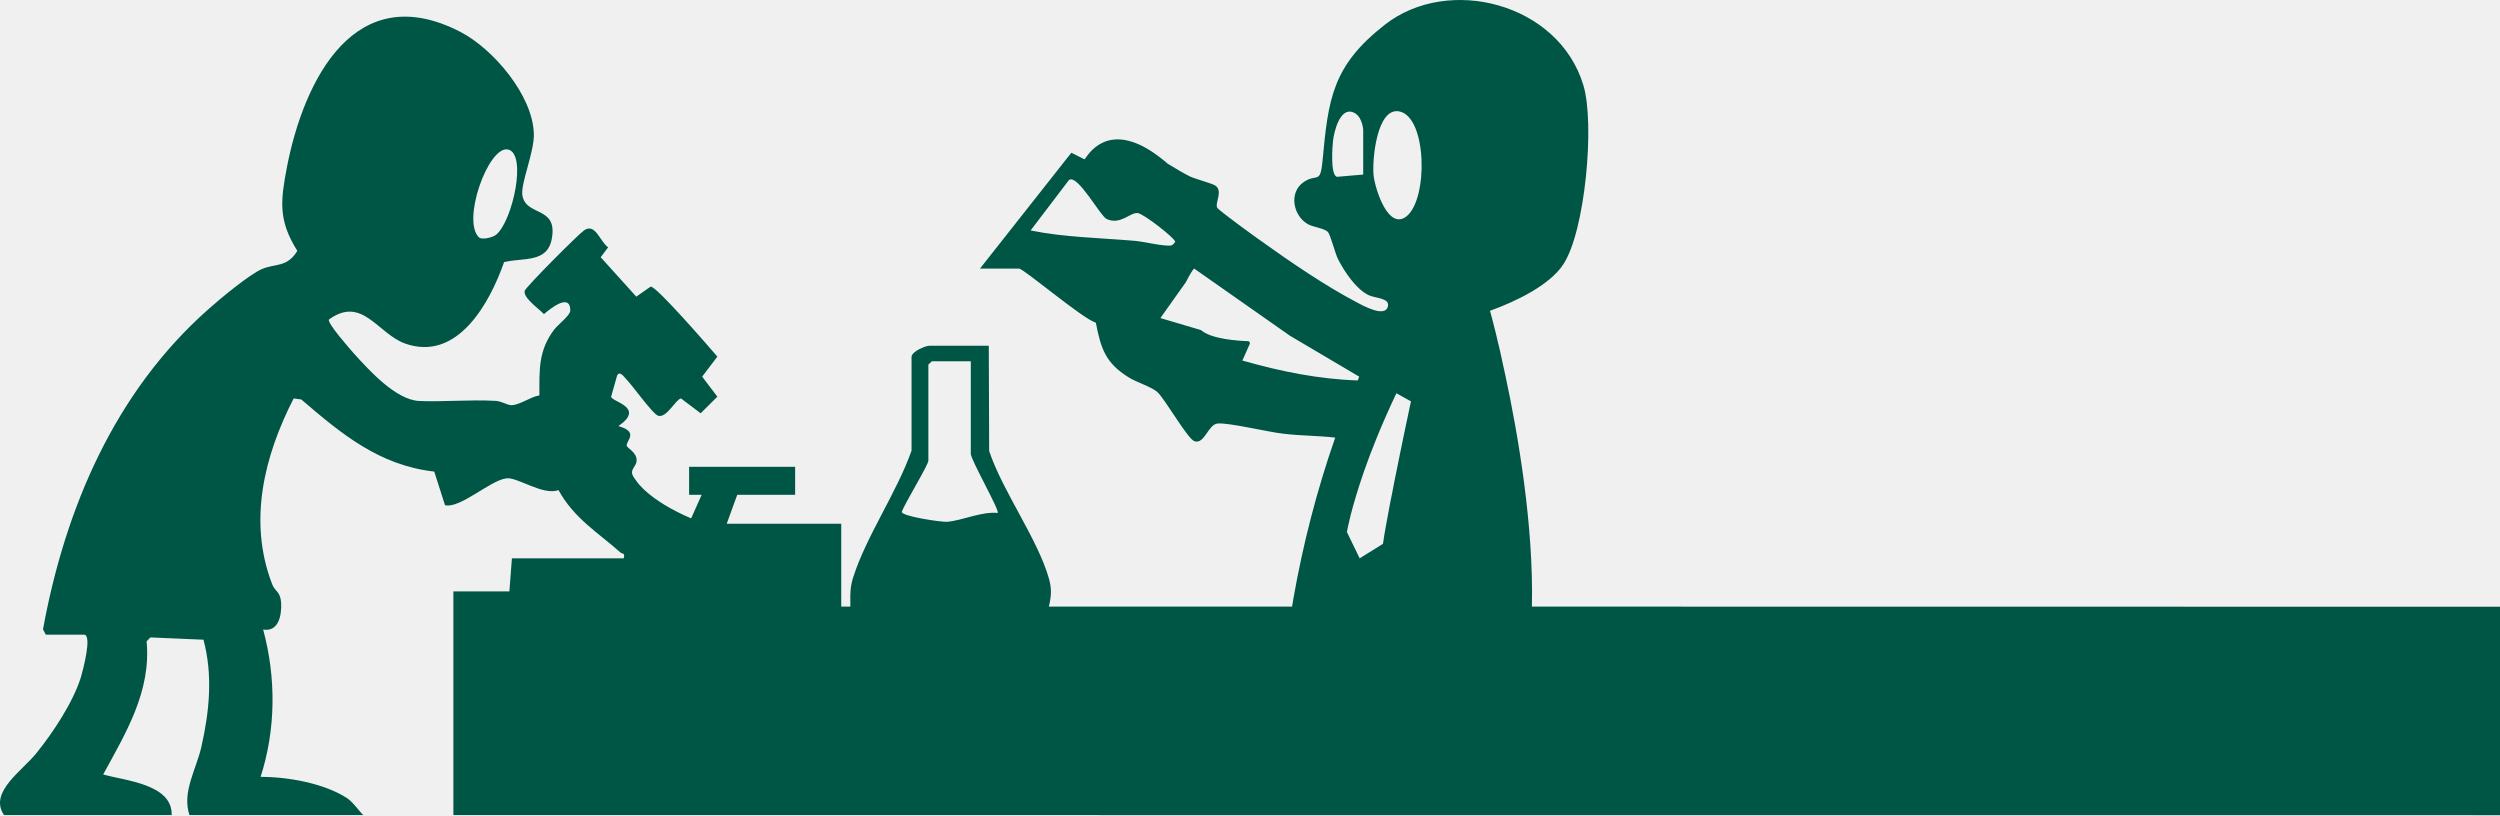
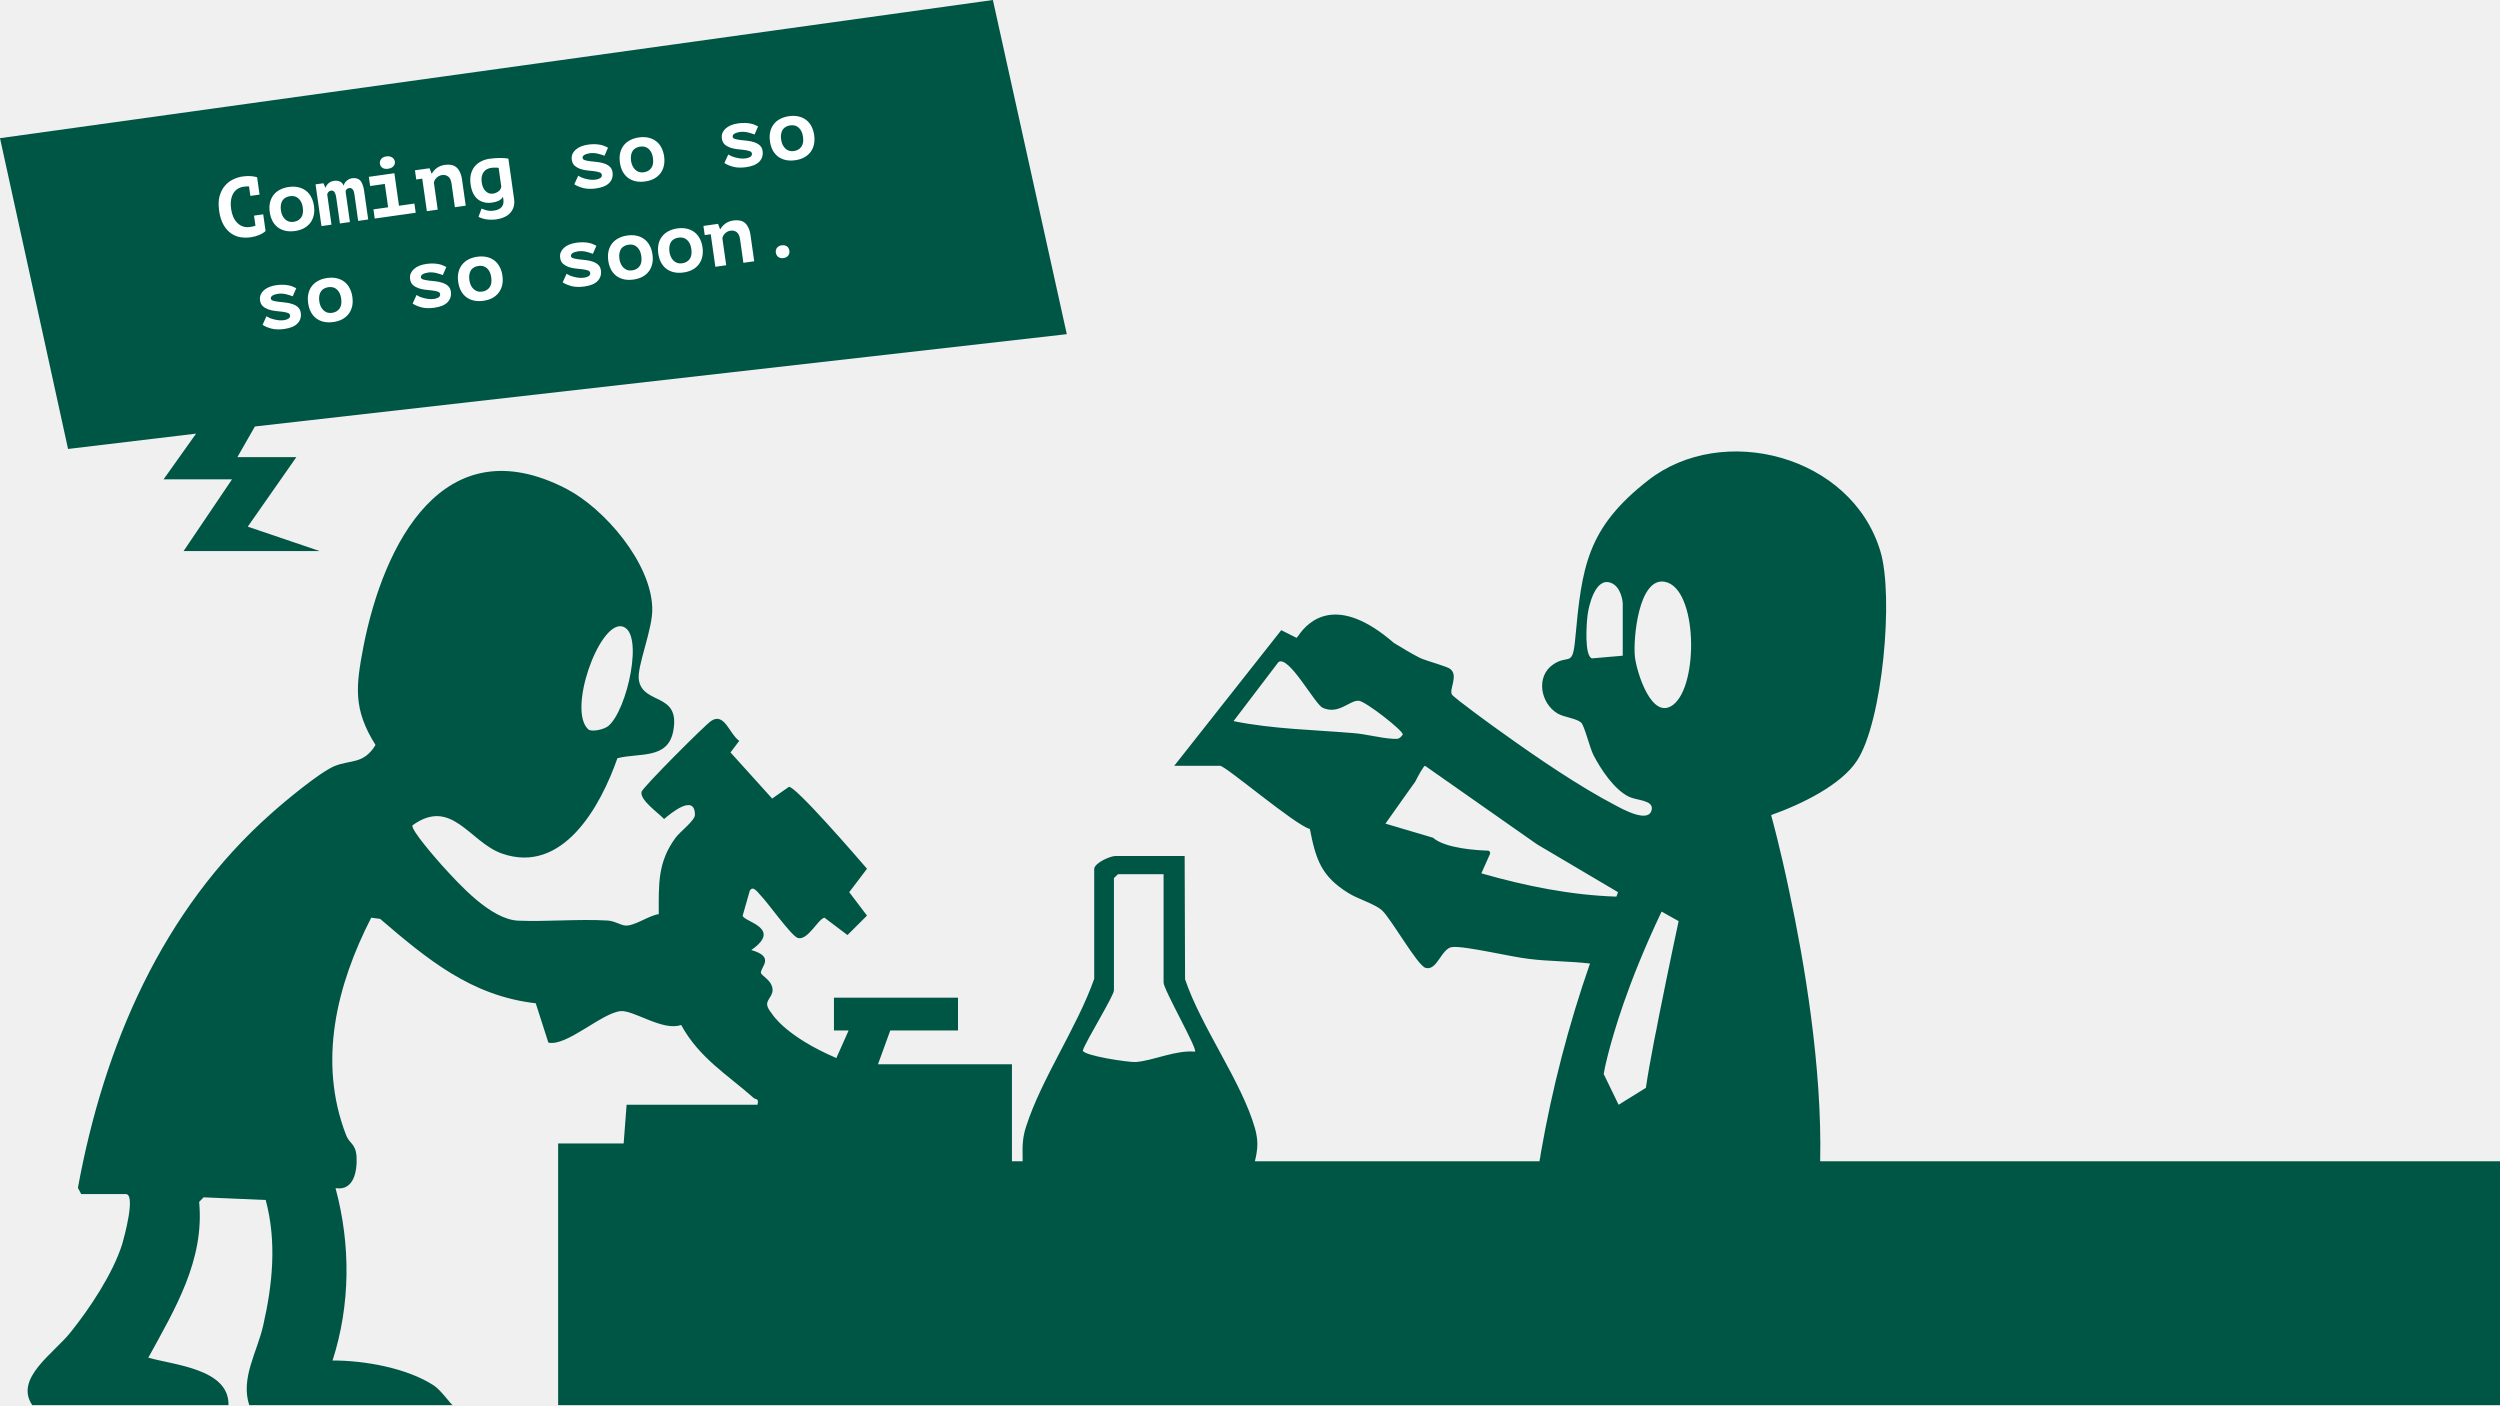
- <svg xmlns="http://www.w3.org/2000/svg" id="Layer_1" viewBox="0 0 910.409 296.854">
-   <defs>
-     <style>.cls-1{fill:#005645;}</style>
-   </defs>
-   <path class="cls-1" d="M910.409,296.854v-75.901l-352.54-.046c.65-29.548-5.02-62.512-9.64-84.073-2.76-13.25-5.21-22.207-5.58-23.5v-.184c9.73-3.463,21.82-9.465,26.66-16.898,7.98-12.096,11.53-51.339,7.29-65.236-8.99-29.871-49.12-40.167-72.28-22.022-19.05,14.866-20.62,26.87-22.69,49.493-.83,8.91-2.08,4.478-6.92,7.849-5.4,3.74-3.88,12.096,1.47,15.236,1.94,1.154,6.05,1.523,7.34,2.862,1.01,1.016,2.63,7.756,3.78,10.019,2.31,4.478,6.46,10.757,11.07,13.02,2.44,1.154,7.47,1.016,7.1,3.832-.69,4.755-9.31-.092-11.53-1.293-10.84-5.632-24.35-14.82-34.36-22.022-2.22-1.524-15.92-11.45-16.33-12.373-.88-1.662,2.08-5.817-.46-7.895-.92-.831-7.24-2.447-9.46-3.463-2.67-1.339-5.35-3.001-8.12-4.663-17.57-15.236-26.43-7.202-29.79-2.17-.19.185-.33.416-.42.554h-.14l-4.7-2.355-1.62,2.031-31.68,40.167h14.25c1.71,0,23.43,18.513,27.95,19.668,1.85,9.51,3.55,14.727,11.99,19.944,2.96,1.847,8.17,3.371,10.38,5.31,2.77,2.401,11.07,17.221,13.61,17.959,3.6,1.108,4.89-6.002,8.26-6.463,3.92-.462,18.68,3.139,24.03,3.693,6.22.785,12.68.693,18.91,1.431-6.69,19.16-11.76,38.828-15.27,58.819l-.23,1.524-.18.831v.369h-88.61c.14-.554.27-1.108.37-1.616.55-3.001.6-5.171-.33-8.587-4.1-14.451-16.79-31.626-21.77-46.446l-.14-38.366h-21.54c-1.43,0-6.32,1.986-6.59,3.971v34.257c-5.35,15.189-16.42,31.025-21.22,46.03-1.06,3.232-1.15,5.956-1.06,9.141v1.616h-3.32v-30.194h-41.7l3.83-10.526h21.08v-10.204h-38.61v10.204h4.57l-3.83,8.587c-15.45-6.602-19.84-13.389-20.11-13.897-.7-.831-1.11-1.57-1.3-2.124-.69-1.893,1.48-2.954,1.57-5.032.05-3.186-3.69-4.571-3.64-5.54,0-1.847,4.43-4.894-3-7.018,9.87-6.833-2.26-8.772-2.67-10.665l2.21-7.802c1.01-1.755,2.49.554,3.27,1.339,2.31,2.308,9.74,12.881,11.72,13.388,3.09.832,6.32-6.001,8.26-6.325l7.15,5.402,6.09-6.048-5.54-7.295,5.54-7.294c-2.91-3.371-22.33-25.855-24.31-25.485l-5.22,3.647-12.96-14.358,2.72-3.601c-3.09-2.17-4.61-9.003-8.76-6.187-1.94,1.293-21.17,20.545-21.63,22.022-.65,2.54,5.21,6.556,7.01,8.495,2.03-1.754,9.59-8.033,9.59-1.292,0,1.754-4.61,5.217-5.95,7.017-5.72,7.664-5.3,14.636-5.3,23.869-3.09.416-7.52,3.74-10.38,3.555-1.61-.138-3.41-1.477-5.67-1.569-9-.508-19.19.415-27.73.046-8.48-.416-18.08-11.035-23.66-17.175-1.47-1.662-10.01-11.311-9.18-12.512,12.13-8.772,17.76,5.217,27.72,8.772,19.05,6.741,30.82-14.727,36.03-29.64,6.87-1.754,15.77.462,17.39-8.541,2.21-12.004-9.32-7.987-10.7-15.697-.79-4.247,4.47-16.113,4.15-22.623-.42-13.943-14.81-30.841-26.8-37.027-38.19-19.668-56.83,17.128-63.1,49.216-2.35,12.327-3.23,19.391,3.78,30.564-3.78,6.14-7.79,4.478-12.87,6.602-4.61,1.985-15.45,10.988-19.56,14.682-34.04,30.102-52.12,72.438-60.19,116.529l1.01,1.939h13.89c3.18,0-.46,13.297-1.11,15.559-2.9,9.188-10.05,19.945-16.05,27.424-5.17,6.556-17.62,14.359-11.95,22.715M496.429,63.565l-9.59.831c-2.4-.831-1.66-10.85-1.39-13.204.33-3.047,2.45-12.189,7.29-10.296,3.09,1.108,3.69,5.632,3.69,6.51v16.159ZM184.899,54.423c7.24,1.339,1.7,26.316-4.25,31.071-1.29,1.016-4.89,1.847-6.09,1.062-6.64-5.771,3.19-33.38,10.34-32.133ZM73.319,272.016c-1.85,8.218-7.11,16.39-4.34,24.792h-6.46c.28-11.265-16.79-12.465-24.95-14.774,8.3-15.189,17.53-30.332,15.82-48.477l1.38-1.431,19.33.831c3.46,12.927,2.17,26.132-.78,39.059ZM227.149,203.317h-40.73l-.92,12.05h-20.39v81.441h-32.8c-.5-.138-3.69-4.709-5.9-6.14-8.35-5.448-21.73-7.803-31.51-7.756,5.59-17.36,5.68-36.058.93-53.648,5.67.923,6.78-5.217,6.55-9.742-.28-4.294-2.26-3.97-3.32-6.925-8.77-22.854-2.82-46.63,7.88-67.499l2.77.37c14.67,12.558,28.32,23.961,48.43,26.27l3.92,12.234c5.63,1.293,16.52-9.141,22.42-9.787,4.01-.462,13.24,6.371,18.91,4.293,5.68,10.342,14.35,15.421,22.56,22.715.6.6,1.75-.046,1.2,2.124ZM363.309,186.789c-6.04-.554-12.82,2.77-18.4,3.231-2.22.139-16.42-1.985-16.51-3.601,1.01-3.047,9.68-17.036,9.68-18.698v-34.95l1.25-1.2h14.2v33.703c0,2.216,10.66,20.73,9.78,21.515ZM412.759,87.665c-12.55-1.062-25.18-1.247-37.45-3.74l13.97-18.375c3.18-2.262,11.35,13.112,13.75,14.22,5.03,2.308,8.53-2.539,11.34-2.17,2.22.323,13.61,9.188,13.61,10.48-1.01,1.431-1.47,1.431-3.09,1.339-3.69-.185-8.44-1.477-12.13-1.754ZM452.429,131.294l2.67-6.002c.23-.462-.09-1.062-.64-1.062-3.32-.092-13.33-.692-17.07-4.016l-14.81-4.386,6.51-9.188,2.77-3.878c1.06-2.124,2.63-4.894,3.04-4.94l34.83,24.423,25.23,14.912c-.14.462-.33.878-.51,1.385-14.25-.461-28.32-3.324-42.02-7.248ZM507.729,175.616c-.5,2.631-1.01,5.355-1.56,7.895v.046c-1.07,5.632-2.03,10.849-2.54,14.497l-8.49,5.263-4.66-9.603s0-.046.05-.092c.09-.693,1.47-8.311,6.13-21.792,2.68-7.71,6.51-17.359,11.86-28.624l5.3,2.954s-3.18,14.82-6.09,29.456ZM512.119,78.846c-6.65,5.032-11.31-9.972-11.9-14.912-.6-5.586,1.15-24.977,9.36-23.361,10.15,1.985,10.56,32.133,2.54,38.274Z" />
+ <svg xmlns="http://www.w3.org/2000/svg" width="890.16" height="500.329" viewBox="0 0 890.16 500.329" fill="none" version="1.1" id="svg3">
+   <defs id="defs3" />
+   <path d="m 648.1,413.49 c 0.74,-33.806 -5.75,-71.521 -11.03,-96.189 -3.17,-15.16 -5.97,-25.407 -6.39,-26.886 v -0.211 c 11.14,-3.962 24.96,-10.829 30.51,-19.333 9.13,-13.84 13.19,-58.738 8.33,-74.638 -10.29,-34.176 -56.2,-45.955 -82.69,-25.196 -21.8,17.009 -23.59,30.743 -25.97,56.625 -0.95,10.195 -2.37,5.124 -7.91,8.98 -6.18,4.279 -4.44,13.839 1.69,17.431 2.21,1.321 6.91,1.743 8.39,3.275 1.16,1.162 3.01,8.874 4.32,11.463 2.64,5.123 7.39,12.307 12.67,14.895 2.8,1.321 8.55,1.163 8.13,4.385 -0.79,5.44 -10.66,-0.106 -13.2,-1.479 -12.4,-6.445 -27.86,-16.956 -39.31,-25.196 -2.54,-1.744 -18.21,-13.1 -18.68,-14.157 -1.01,-1.901 2.37,-6.655 -0.53,-9.032 -1.06,-0.951 -8.29,-2.8 -10.82,-3.962 -3.06,-1.532 -6.12,-3.433 -9.29,-5.335 -20.11,-17.431 -30.24,-8.24 -34.09,-2.483 -0.21,0.212 -0.37,0.476 -0.48,0.634 h -0.15 l -5.39,-2.694 -1.84,2.325 -36.26,45.955 h 16.31 c 1.95,0 26.81,21.181 31.98,22.502 2.11,10.881 4.06,16.85 13.72,22.819 3.38,2.113 9.34,3.856 11.87,6.074 3.17,2.747 12.67,19.703 15.57,20.548 4.12,1.268 5.6,-6.867 9.45,-7.395 4.48,-0.528 21.37,3.592 27.49,4.226 7.13,0.898 14.52,0.792 21.64,1.637 -7.65,21.922 -13.46,44.424 -17.47,67.296 l -0.26,1.743 -0.21,0.951 v 0.422 H 446.82 c 0.16,-0.634 0.32,-1.268 0.42,-1.849 0.64,-3.433 0.69,-5.916 -0.37,-9.825 -4.69,-16.533 -19.21,-36.183 -24.91,-53.138 l -0.15,-43.896 h -24.65 c -1.64,0 -7.23,2.272 -7.55,4.543 v 39.194 c -6.12,17.378 -18.78,35.496 -24.27,52.664 -1.22,3.697 -1.32,6.814 -1.22,10.458 v 1.849 h -3.8 v -34.545 h -47.7 l 4.38,-12.044 h 24.11 v -11.674 h -44.17 v 11.674 h 5.23 l -4.38,9.825 c -17.68,-7.554 -22.7,-15.318 -23.01,-15.899 -0.79,-0.951 -1.27,-1.796 -1.48,-2.43 -0.79,-2.166 1.69,-3.381 1.79,-5.758 0.06,-3.645 -4.22,-5.229 -4.16,-6.338 0,-2.113 5.06,-5.6 -3.43,-8.029 11.29,-7.818 -2.59,-10.037 -3.07,-12.202 l 2.54,-8.927 c 1.16,-2.007 2.85,0.634 3.74,1.532 2.64,2.641 11.14,14.737 13.41,15.318 3.53,0.951 7.23,-6.867 9.45,-7.237 l 8.18,6.181 6.96,-6.92 -6.33,-8.346 6.33,-8.346 c -3.32,-3.856 -25.54,-29.58 -27.81,-29.158 l -5.96,4.173 -14.83,-16.427 3.11,-4.12 c -3.54,-2.483 -5.28,-10.301 -10.03,-7.079 -2.21,1.479 -24.22,23.506 -24.75,25.197 -0.74,2.905 5.97,7.5 8.02,9.719 2.33,-2.007 10.98,-9.191 10.98,-1.479 0,2.007 -5.28,5.969 -6.81,8.029 -6.54,8.768 -6.07,16.744 -6.07,27.309 -3.53,0.475 -8.6,4.278 -11.87,4.067 -1.85,-0.159 -3.9,-1.69 -6.49,-1.796 -10.29,-0.581 -21.95,0.475 -31.72,0.053 -9.71,-0.476 -20.68,-12.625 -27.07,-19.65 -1.69,-1.902 -11.45,-12.941 -10.5,-14.315 13.88,-10.036 20.32,5.969 31.71,10.036 21.8,7.712 35.26,-16.85 41.22,-33.911 7.86,-2.007 18.05,0.528 19.9,-9.772 2.53,-13.734 -10.66,-9.139 -12.25,-17.96 -0.89,-4.859 5.12,-18.435 4.75,-25.883 -0.47,-15.952 -16.94,-35.285 -30.66,-42.363 -43.7,-22.502 -65.02,19.597 -72.19,56.308 -2.69,14.104 -3.7,22.186 4.32,34.969 -4.32,7.025 -8.91,5.123 -14.72,7.553 -5.28,2.271 -17.68,12.572 -22.38,16.798 -38.94,34.439 -59.63,82.877 -68.87,133.322 l 1.17,2.219 h 15.88 c 3.64,0 -0.53,15.212 -1.27,17.801 -3.32,10.511 -11.5,22.819 -18.36,31.376 -5.91,7.501 -20.16,16.428 -13.67,25.988 h 878.67 v -86.839 z m -70.3,-180.017 -10.97,0.951 c -2.75,-0.951 -1.9,-12.414 -1.59,-15.108 0.37,-3.486 2.8,-13.945 8.34,-11.779 3.54,1.268 4.22,6.444 4.22,7.448 z m -356.43,-10.459 c 8.29,1.532 1.95,30.109 -4.85,35.549 -1.48,1.162 -5.6,2.113 -6.97,1.215 -7.6,-6.603 3.64,-38.19 11.82,-36.764 z m -127.66,248.95 c -2.11,9.402 -8.13,18.752 -4.96,28.365 h -7.39 c 0.32,-12.888 -19.21,-14.261 -28.55,-16.903 9.5,-17.378 20.06,-34.704 18.1,-55.463 l 1.59,-1.637 22.11,0.951 c 3.96,14.79 2.48,29.897 -0.9,44.687 z m 176,-78.599 h -46.6 l -1.05,13.786 h -23.33 v 93.178 h -37.52 c -0.58,-0.158 -4.22,-5.387 -6.76,-7.025 -9.55,-6.233 -24.85,-8.927 -36.04,-8.874 6.39,-19.861 6.49,-41.254 1.06,-61.379 6.49,1.056 7.75,-5.969 7.49,-11.146 -0.32,-4.912 -2.59,-4.542 -3.8,-7.923 -10.03,-26.147 -3.22,-53.35 9.02,-77.226 l 3.17,0.423 c 16.78,14.368 32.4,27.415 55.41,30.056 l 4.49,13.998 c 6.44,1.479 18.89,-10.459 25.65,-11.199 4.59,-0.528 15.14,7.29 21.63,4.913 6.49,11.832 16.42,17.642 25.81,25.988 0.69,0.687 2.01,-0.053 1.37,2.43 z m 155.79,-18.91 c -6.91,-0.634 -14.67,3.169 -21.06,3.697 -2.53,0.159 -18.78,-2.271 -18.89,-4.12 1.16,-3.486 11.08,-19.491 11.08,-21.393 v -39.986 l 1.43,-1.373 h 16.25 v 38.56 c 0,2.535 12.19,23.717 11.19,24.615 z m 56.57,-113.409 c -14.35,-1.215 -28.81,-1.426 -42.85,-4.279 l 15.99,-21.023 c 3.64,-2.588 12.98,15.002 15.73,16.269 5.75,2.641 9.76,-2.905 12.98,-2.482 2.53,0.369 15.57,10.511 15.57,11.99 -1.16,1.638 -1.69,1.638 -3.54,1.532 -4.22,-0.211 -9.66,-1.69 -13.88,-2.007 z m 45.39,49.917 3.06,-6.867 c 0.26,-0.528 -0.11,-1.215 -0.74,-1.215 -3.8,-0.106 -15.25,-0.792 -19.53,-4.596 l -16.94,-5.018 7.44,-10.511 3.17,-4.437 c 1.21,-2.43 3.01,-5.599 3.48,-5.652 l 39.85,27.943 28.86,17.061 c -0.15,0.528 -0.36,1.004 -0.58,1.585 -16.3,-0.529 -32.4,-3.803 -48.07,-8.293 z m 63.27,50.709 c -0.58,3.011 -1.16,6.127 -1.79,9.032 v 0.053 c -1.21,6.444 -2.32,12.413 -2.9,16.586 l -9.71,6.022 -5.33,-10.987 c 0,0 0,-0.053 0.05,-0.106 0.1,-0.792 1.69,-9.508 7.02,-24.932 3.06,-8.821 7.44,-19.861 13.56,-32.749 l 6.07,3.38 c 0,0 -3.64,16.956 -6.97,33.701 z m 5.02,-110.715 c -7.6,5.757 -12.93,-11.41 -13.62,-17.062 -0.69,-6.391 1.32,-28.576 10.71,-26.728 11.61,2.272 12.09,36.765 2.91,43.79 z" fill="#005645" id="path1" />
+   <path d="m 88.22,187.523 25.6,8.692 H 65.37 l 17.25,-25.546 H 58.24 l 11.58,-16.271 -45.59,5.459 L 0,49.197 353.53,0 l 26.32,118.988 -289.09,32.866 -6.24,10.918 h 21 z" fill="#005645" id="path2" />
+   <path d="m 90.45,76.778 3.27,-0.462 0.84,5.941 c -0.57,0.545 -1.33,1.016 -2.29,1.414 -0.93,0.395 -1.91,0.665 -2.94,0.811 -1.31,0.185 -2.58,0.173 -3.83,-0.035 -1.22,-0.231 -2.34,-0.709 -3.35,-1.434 -1.01,-0.745 -1.89,-1.763 -2.61,-3.054 -0.73,-1.311 -1.24,-2.946 -1.52,-4.907 -0.28,-2.04 -0.23,-3.785 0.17,-5.235 0.42,-1.473 1.04,-2.693 1.88,-3.659 0.83,-0.986 1.8,-1.74 2.92,-2.262 1.11,-0.542 2.24,-0.892 3.37,-1.052 1.18,-0.168 2.2,-0.211 3.04,-0.128 0.86,0.08 1.57,0.211 2.14,0.393 l 0.88,6.178 -3.27,0.463 -0.48,-3.386 c -0.63,-0.012 -1.27,0.028 -1.92,0.12 -0.77,0.109 -1.47,0.36 -2.11,0.752 -0.61,0.37 -1.12,0.887 -1.53,1.551 -0.41,0.664 -0.69,1.471 -0.84,2.421 -0.15,0.93 -0.14,2.01 0.03,3.237 0.15,1.069 0.42,2.031 0.8,2.886 0.38,0.835 0.87,1.534 1.45,2.098 0.59,0.564 1.26,0.973 2.02,1.229 0.76,0.236 1.6,0.289 2.51,0.16 0.65,-0.092 1.28,-0.241 1.88,-0.447 z m 5.6,-1.247 c -0.18,-1.248 -0.15,-2.383 0.09,-3.407 0.24,-1.024 0.66,-1.921 1.26,-2.692 0.59,-0.771 1.34,-1.393 2.25,-1.864 0.92,-0.494 1.97,-0.825 3.16,-0.993 1.25,-0.176 2.38,-0.145 3.41,0.094 1.04,0.236 1.95,0.653 2.72,1.251 0.77,0.578 1.39,1.328 1.86,2.251 0.5,0.92 0.82,1.964 0.99,3.132 0.18,1.248 0.15,2.383 -0.09,3.407 -0.24,1.024 -0.66,1.921 -1.26,2.692 -0.6,0.771 -1.36,1.404 -2.28,1.898 -0.9,0.471 -1.94,0.791 -3.13,0.959 -1.25,0.176 -2.39,0.147 -3.44,-0.089 -1.02,-0.239 -1.92,-0.647 -2.69,-1.225 -0.77,-0.598 -1.4,-1.357 -1.89,-2.276 -0.48,-0.923 -0.8,-1.968 -0.96,-3.137 z m 3.98,-0.563 c 0.09,0.653 0.26,1.245 0.52,1.774 0.26,0.529 0.58,0.978 0.98,1.346 0.39,0.368 0.85,0.637 1.36,0.808 0.5,0.151 1.06,0.182 1.68,0.096 1.14,-0.163 2.02,-0.661 2.63,-1.494 0.63,-0.836 0.83,-2.047 0.61,-3.631 -0.19,-1.366 -0.69,-2.418 -1.48,-3.154 -0.79,-0.756 -1.81,-1.046 -3.06,-0.87 -0.55,0.079 -1.06,0.24 -1.51,0.486 -0.45,0.226 -0.83,0.552 -1.13,0.979 -0.28,0.424 -0.48,0.937 -0.6,1.539 -0.12,0.602 -0.12,1.309 0,2.121 z m 21,4.603 -1.29,-9.089 c -0.08,-0.594 -0.19,-1.064 -0.32,-1.409 -0.13,-0.365 -0.28,-0.637 -0.45,-0.815 -0.15,-0.201 -0.33,-0.317 -0.53,-0.349 -0.19,-0.054 -0.39,-0.067 -0.58,-0.039 -0.34,0.048 -0.64,0.201 -0.91,0.461 -0.24,0.257 -0.39,0.561 -0.44,0.912 l 1.52,10.753 -3.57,0.504 -2.1,-14.852 2.82,-0.399 0.65,1.575 0.09,-0.013 c 0.22,-0.616 0.58,-1.143 1.11,-1.581 0.52,-0.458 1.17,-0.741 1.94,-0.85 0.65,-0.092 1.3,-0.022 1.94,0.21 0.64,0.233 1.12,0.73 1.45,1.491 0.2,-0.735 0.58,-1.324 1.14,-1.768 0.56,-0.463 1.2,-0.745 1.91,-0.846 0.54,-0.076 1.03,-0.064 1.46,0.036 0.46,0.077 0.87,0.281 1.24,0.613 0.37,0.332 0.68,0.813 0.93,1.444 0.27,0.608 0.48,1.418 0.62,2.428 l 1.44,10.159 -3.57,0.504 -1.34,-9.505 c -0.13,-0.891 -0.37,-1.494 -0.71,-1.808 -0.33,-0.317 -0.7,-0.446 -1.12,-0.388 -0.35,0.05 -0.65,0.183 -0.88,0.398 -0.24,0.195 -0.38,0.487 -0.42,0.878 l 1.53,10.842 z m 11.94,-5.023 5.23,-0.74 -1.18,-8.317 -5.23,0.74 -0.46,-3.267 9.09,-1.286 1.64,11.585 5.49,-0.778 0.47,3.268 -14.59,2.064 z m 2.3,-16.263 c -0.08,-0.614 0.07,-1.171 0.46,-1.671 0.4,-0.5 1,-0.808 1.81,-0.922 0.83,-0.118 1.53,0.006 2.09,0.372 0.55,0.366 0.87,0.855 0.96,1.469 0.09,0.634 -0.08,1.194 -0.52,1.679 -0.44,0.466 -1.07,0.758 -1.91,0.876 -0.81,0.115 -1.47,0.006 -1.98,-0.325 -0.51,-0.351 -0.82,-0.844 -0.91,-1.478 z m 12.48,2.356 5.19,-0.736 0.73,1.897 0.12,-0.017 c 0.36,-0.698 0.94,-1.345 1.72,-1.941 0.78,-0.596 1.77,-0.978 2.96,-1.146 0.73,-0.104 1.43,-0.101 2.09,0.007 0.68,0.105 1.28,0.354 1.8,0.745 0.52,0.391 0.97,0.964 1.34,1.72 0.38,0.733 0.66,1.674 0.82,2.822 l 1.31,9.238 -3.86,0.546 -1.2,-8.436 c -0.17,-1.208 -0.57,-2.04 -1.2,-2.496 -0.61,-0.459 -1.33,-0.63 -2.16,-0.512 -0.73,0.104 -1.38,0.417 -1.93,0.939 -0.53,0.5 -0.87,1.082 -0.99,1.747 l 1.36,9.624 -3.86,0.546 -1.64,-11.585 -2.14,0.303 z m 35.29,10.154 c 0.16,1.069 0.1,2.027 -0.16,2.872 -0.25,0.843 -0.66,1.567 -1.24,2.175 -0.56,0.624 -1.27,1.118 -2.13,1.482 -0.83,0.381 -1.77,0.645 -2.82,0.794 -0.71,0.101 -1.4,0.137 -2.05,0.108 -0.62,-0.012 -1.22,-0.07 -1.78,-0.172 -0.54,-0.105 -1.02,-0.239 -1.45,-0.401 -0.42,-0.142 -0.77,-0.295 -1.03,-0.46 l 1.09,-2.943 c 0.52,0.25 1.13,0.467 1.82,0.651 0.72,0.202 1.58,0.231 2.59,0.088 1.25,-0.177 2.16,-0.598 2.73,-1.265 0.57,-0.667 0.78,-1.535 0.63,-2.604 l -0.13,-0.951 -0.12,0.017 c -0.29,0.526 -0.76,0.956 -1.42,1.292 -0.67,0.316 -1.45,0.538 -2.36,0.667 -0.95,0.135 -1.86,0.111 -2.71,-0.071 -0.83,-0.185 -1.59,-0.532 -2.27,-1.042 -0.68,-0.53 -1.25,-1.236 -1.72,-2.119 -0.45,-0.886 -0.76,-1.953 -0.94,-3.2 -0.19,-1.307 -0.16,-2.492 0.07,-3.555 0.26,-1.066 0.68,-1.985 1.28,-2.756 0.61,-0.794 1.38,-1.428 2.31,-1.902 0.93,-0.497 2.01,-0.83 3.22,-1.001 0.63,-0.09 1.27,-0.15 1.91,-0.18 0.64,-0.05 1.24,-0.075 1.81,-0.074 0.58,-0.002 1.12,0.023 1.61,0.074 0.49,0.032 0.9,0.085 1.24,0.159 z m -7.53,-1.843 c 0.75,-0.106 1.4,-0.37 1.95,-0.791 0.57,-0.423 0.91,-0.987 1.03,-1.692 l -0.94,-6.683 c -0.3,-0.08 -0.7,-0.113 -1.23,-0.099 -0.5,-0.009 -0.99,0.018 -1.44,0.083 -0.56,0.079 -1.07,0.242 -1.54,0.49 -0.45,0.245 -0.83,0.593 -1.15,1.042 -0.31,0.427 -0.52,0.953 -0.66,1.577 -0.11,0.602 -0.12,1.309 0,2.121 0.1,0.713 0.28,1.334 0.54,1.863 0.25,0.529 0.57,0.96 0.94,1.291 0.37,0.331 0.76,0.568 1.19,0.71 0.42,0.122 0.86,0.151 1.31,0.087 z m 38.77,-6.76 c -0.05,-0.396 -0.34,-0.678 -0.87,-0.845 -0.51,-0.17 -1.14,-0.304 -1.88,-0.401 -0.74,-0.097 -1.55,-0.184 -2.43,-0.262 -0.88,-0.097 -1.7,-0.274 -2.47,-0.529 -0.76,-0.275 -1.43,-0.655 -2.01,-1.14 -0.55,-0.507 -0.89,-1.206 -1.02,-2.097 -0.1,-0.733 -0.04,-1.399 0.2,-1.998 0.26,-0.602 0.64,-1.131 1.14,-1.585 0.52,-0.477 1.15,-0.87 1.89,-1.177 0.77,-0.31 1.61,-0.53 2.52,-0.658 0.97,-0.137 1.83,-0.189 2.58,-0.154 0.75,0.035 1.41,0.114 1.97,0.236 0.59,0.119 1.08,0.281 1.5,0.486 0.43,0.182 0.79,0.352 1.1,0.511 l -1.26,2.875 c -0.32,-0.136 -0.7,-0.265 -1.12,-0.388 -0.4,-0.145 -0.83,-0.266 -1.29,-0.362 -0.44,-0.1 -0.9,-0.165 -1.39,-0.197 -0.47,-0.035 -0.93,-0.02 -1.39,0.045 -0.83,0.118 -1.49,0.322 -1.97,0.613 -0.49,0.291 -0.7,0.664 -0.63,1.119 0.05,0.356 0.33,0.61 0.83,0.76 0.53,0.148 1.16,0.27 1.9,0.367 0.74,0.077 1.55,0.165 2.43,0.262 0.89,0.097 1.71,0.274 2.47,0.529 0.76,0.236 1.42,0.597 1.97,1.085 0.58,0.484 0.93,1.162 1.05,2.034 0.21,1.505 -0.17,2.772 -1.16,3.8 -0.97,1.006 -2.53,1.661 -4.69,1.967 -1.7,0.241 -3.21,0.202 -4.53,-0.116 -1.3,-0.341 -2.38,-0.795 -3.22,-1.362 l 1.38,-3.044 c 0.29,0.181 0.66,0.381 1.12,0.6 0.47,0.196 0.99,0.365 1.55,0.507 0.57,0.142 1.16,0.25 1.78,0.325 0.63,0.052 1.24,0.036 1.84,-0.049 0.63,-0.09 1.16,-0.276 1.59,-0.558 0.42,-0.282 0.6,-0.681 0.52,-1.196 z m 6.44,-4.305 c -0.17,-1.248 -0.14,-2.383 0.1,-3.407 0.24,-1.024 0.65,-1.921 1.25,-2.692 0.6,-0.771 1.35,-1.393 2.25,-1.864 0.92,-0.494 1.98,-0.825 3.16,-0.993 1.25,-0.176 2.39,-0.145 3.41,0.094 1.04,0.236 1.95,0.653 2.72,1.251 0.77,0.578 1.39,1.328 1.87,2.251 0.49,0.92 0.82,1.964 0.99,3.132 0.17,1.248 0.14,2.383 -0.1,3.407 -0.24,1.024 -0.66,1.921 -1.25,2.692 -0.6,0.771 -1.36,1.404 -2.28,1.898 -0.9,0.471 -1.95,0.791 -3.14,0.959 -1.24,0.176 -2.39,0.147 -3.43,-0.089 -1.03,-0.239 -1.92,-0.647 -2.69,-1.225 -0.77,-0.598 -1.4,-1.357 -1.9,-2.276 -0.47,-0.923 -0.79,-1.968 -0.96,-3.137 z m 3.98,-0.563 c 0.1,0.653 0.27,1.245 0.53,1.774 0.25,0.529 0.58,0.978 0.97,1.346 0.4,0.368 0.85,0.637 1.36,0.808 0.51,0.151 1.07,0.182 1.68,0.096 1.15,-0.163 2.03,-0.661 2.64,-1.494 0.63,-0.836 0.83,-2.047 0.61,-3.631 -0.2,-1.366 -0.69,-2.418 -1.48,-3.154 -0.79,-0.756 -1.82,-1.046 -3.06,-0.87 -0.56,0.079 -1.06,0.24 -1.51,0.486 -0.45,0.226 -0.83,0.552 -1.13,0.979 -0.29,0.424 -0.49,0.937 -0.6,1.539 -0.12,0.602 -0.12,1.309 -0.01,2.121 z m 43.02,-2.694 c -0.06,-0.396 -0.35,-0.678 -0.88,-0.846 -0.51,-0.17 -1.13,-0.304 -1.88,-0.401 -0.74,-0.097 -1.55,-0.184 -2.43,-0.262 -0.88,-0.097 -1.7,-0.274 -2.46,-0.529 -0.77,-0.275 -1.44,-0.655 -2.01,-1.14 -0.56,-0.507 -0.9,-1.206 -1.03,-2.097 -0.1,-0.733 -0.03,-1.399 0.2,-1.998 0.26,-0.602 0.64,-1.131 1.14,-1.585 0.52,-0.477 1.15,-0.87 1.9,-1.177 0.76,-0.31 1.6,-0.53 2.51,-0.659 0.97,-0.137 1.83,-0.189 2.58,-0.154 0.76,0.035 1.41,0.114 1.98,0.236 0.58,0.12 1.08,0.281 1.49,0.486 0.43,0.182 0.8,0.352 1.1,0.511 l -1.26,2.875 c -0.32,-0.136 -0.69,-0.265 -1.11,-0.388 -0.41,-0.145 -0.84,-0.266 -1.3,-0.362 -0.44,-0.1 -0.9,-0.165 -1.39,-0.197 -0.47,-0.035 -0.93,-0.02 -1.39,0.045 -0.83,0.118 -1.49,0.322 -1.97,0.613 -0.48,0.291 -0.69,0.664 -0.63,1.119 0.05,0.356 0.33,0.61 0.84,0.761 0.52,0.148 1.15,0.27 1.9,0.367 0.73,0.077 1.54,0.165 2.43,0.262 0.88,0.097 1.7,0.274 2.46,0.529 0.77,0.236 1.42,0.597 1.98,1.084 0.57,0.484 0.92,1.162 1.04,2.034 0.21,1.505 -0.17,2.772 -1.16,3.8 -0.97,1.006 -2.53,1.661 -4.69,1.967 -1.7,0.241 -3.21,0.202 -4.53,-0.116 -1.3,-0.341 -2.37,-0.795 -3.22,-1.362 l 1.39,-3.044 c 0.28,0.181 0.66,0.381 1.11,0.6 0.47,0.196 0.99,0.365 1.56,0.507 0.56,0.142 1.15,0.25 1.77,0.325 0.63,0.052 1.25,0.036 1.84,-0.049 0.63,-0.09 1.16,-0.276 1.59,-0.558 0.42,-0.282 0.6,-0.681 0.53,-1.196 z m 6.43,-4.305 c -0.17,-1.248 -0.14,-2.383 0.1,-3.407 0.24,-1.024 0.66,-1.921 1.25,-2.692 0.6,-0.771 1.35,-1.393 2.25,-1.864 0.92,-0.494 1.98,-0.825 3.17,-0.993 1.24,-0.177 2.38,-0.145 3.4,0.093 1.05,0.236 1.95,0.653 2.73,1.251 0.76,0.578 1.39,1.328 1.86,2.251 0.49,0.92 0.82,1.964 0.99,3.132 0.17,1.248 0.14,2.383 -0.1,3.407 -0.23,1.024 -0.65,1.921 -1.25,2.692 -0.6,0.771 -1.36,1.404 -2.28,1.898 -0.9,0.471 -1.95,0.791 -3.13,0.959 -1.25,0.177 -2.4,0.147 -3.44,-0.089 -1.02,-0.239 -1.92,-0.647 -2.69,-1.225 -0.77,-0.598 -1.4,-1.357 -1.9,-2.277 -0.47,-0.923 -0.79,-1.968 -0.96,-3.136 z m 3.99,-0.563 c 0.09,0.653 0.26,1.245 0.52,1.774 0.26,0.529 0.58,0.978 0.98,1.346 0.39,0.368 0.85,0.637 1.35,0.808 0.51,0.151 1.07,0.182 1.68,0.096 1.15,-0.163 2.03,-0.661 2.64,-1.494 0.63,-0.836 0.83,-2.047 0.61,-3.631 -0.2,-1.366 -0.69,-2.418 -1.48,-3.154 -0.79,-0.756 -1.81,-1.046 -3.06,-0.87 -0.56,0.079 -1.06,0.24 -1.51,0.486 -0.45,0.226 -0.83,0.552 -1.13,0.979 -0.29,0.424 -0.49,0.937 -0.6,1.539 -0.12,0.602 -0.12,1.309 0,2.121 z M 103.28,112.24 c -0.06,-0.396 -0.35,-0.678 -0.88,-0.845 -0.51,-0.171 -1.13,-0.304 -1.87,-0.401 -0.74,-0.098 -1.55,-0.185 -2.43,-0.262 -0.89,-0.098 -1.71,-0.274 -2.47,-0.53 -0.77,-0.275 -1.44,-0.655 -2.01,-1.139 -0.56,-0.507 -0.9,-1.206 -1.03,-2.098 -0.1,-0.732 -0.03,-1.398 0.21,-1.998 0.25,-0.602 0.63,-1.13 1.13,-1.585 0.52,-0.477 1.15,-0.87 1.9,-1.177 0.76,-0.31 1.6,-0.53 2.51,-0.658 0.97,-0.138 1.83,-0.189 2.58,-0.154 0.76,0.035 1.41,0.114 1.98,0.236 0.58,0.119 1.08,0.281 1.49,0.485 0.43,0.182 0.8,0.352 1.1,0.511 l -1.26,2.875 c -0.32,-0.136 -0.69,-0.265 -1.11,-0.388 -0.41,-0.144 -0.84,-0.265 -1.3,-0.362 -0.43,-0.1 -0.9,-0.165 -1.39,-0.197 -0.47,-0.034 -0.93,-0.02 -1.38,0.045 -0.84,0.118 -1.49,0.322 -1.98,0.613 -0.48,0.29 -0.69,0.663 -0.63,1.119 0.05,0.356 0.33,0.61 0.84,0.76 0.52,0.148 1.16,0.271 1.9,0.368 0.74,0.077 1.55,0.164 2.43,0.262 0.88,0.097 1.7,0.273 2.47,0.529 0.76,0.236 1.41,0.597 1.97,1.084 0.57,0.485 0.92,1.163 1.04,2.034 0.22,1.505 -0.17,2.772 -1.16,3.8 -0.96,1.006 -2.53,1.661 -4.69,1.967 -1.7,0.241 -3.21,0.202 -4.53,-0.117 -1.3,-0.341 -2.37,-0.795 -3.22,-1.361 l 1.39,-3.045 c 0.29,0.181 0.66,0.381 1.11,0.6 0.47,0.196 0.99,0.365 1.56,0.507 0.56,0.142 1.16,0.25 1.77,0.324 0.64,0.052 1.25,0.036 1.84,-0.048 0.64,-0.09 1.17,-0.276 1.59,-0.558 0.43,-0.282 0.6,-0.681 0.53,-1.196 z m 6.44,-4.304 c -0.18,-1.248 -0.15,-2.384 0.09,-3.407 0.24,-1.024 0.66,-1.921 1.26,-2.693 0.59,-0.771 1.34,-1.392 2.25,-1.863 0.92,-0.494 1.97,-0.825 3.16,-0.993 1.25,-0.176 2.38,-0.145 3.41,0.094 1.04,0.236 1.95,0.653 2.72,1.251 0.77,0.578 1.39,1.328 1.86,2.251 0.5,0.92 0.82,1.964 0.99,3.132 0.18,1.248 0.15,2.384 -0.09,3.407 -0.24,1.024 -0.66,1.921 -1.26,2.693 -0.6,0.771 -1.36,1.404 -2.28,1.897 -0.9,0.472 -1.94,0.791 -3.13,0.959 -1.25,0.177 -2.39,0.147 -3.44,-0.089 -1.02,-0.239 -1.92,-0.647 -2.69,-1.225 -0.77,-0.598 -1.4,-1.357 -1.89,-2.277 -0.48,-0.923 -0.8,-1.968 -0.96,-3.136 z m 3.98,-0.564 c 0.09,0.654 0.26,1.245 0.52,1.774 0.26,0.53 0.58,0.978 0.98,1.346 0.39,0.369 0.85,0.638 1.36,0.808 0.5,0.151 1.06,0.183 1.68,0.096 1.14,-0.163 2.02,-0.661 2.63,-1.494 0.63,-0.837 0.83,-2.047 0.61,-3.631 -0.19,-1.367 -0.69,-2.418 -1.48,-3.154 -0.79,-0.757 -1.81,-1.046 -3.06,-0.87 -0.55,0.079 -1.06,0.241 -1.51,0.486 -0.45,0.226 -0.83,0.552 -1.13,0.979 -0.28,0.423 -0.48,0.937 -0.6,1.539 -0.12,0.602 -0.12,1.309 0,2.121 z m 43.01,-2.694 c -0.06,-0.396 -0.35,-0.678 -0.88,-0.845 -0.51,-0.171 -1.13,-0.304 -1.87,-0.402 -0.74,-0.097 -1.55,-0.184 -2.43,-0.261 -0.88,-0.098 -1.71,-0.274 -2.47,-0.53 -0.77,-0.275 -1.44,-0.655 -2.01,-1.139 -0.56,-0.507 -0.9,-1.207 -1.02,-2.098 -0.11,-0.733 -0.04,-1.399 0.2,-1.998 0.26,-0.602 0.64,-1.131 1.14,-1.585 0.52,-0.477 1.15,-0.87 1.89,-1.177 0.76,-0.31 1.6,-0.53 2.51,-0.659 0.97,-0.137 1.84,-0.189 2.59,-0.154 0.75,0.035 1.41,0.114 1.97,0.236 0.58,0.12 1.08,0.281 1.49,0.486 0.43,0.182 0.8,0.352 1.11,0.511 l -1.26,2.875 c -0.33,-0.136 -0.7,-0.265 -1.12,-0.388 -0.4,-0.145 -0.84,-0.266 -1.29,-0.362 -0.44,-0.1 -0.91,-0.165 -1.39,-0.197 -0.47,-0.035 -0.94,-0.02 -1.39,0.045 -0.83,0.118 -1.49,0.322 -1.98,0.613 -0.48,0.291 -0.69,0.664 -0.63,1.119 0.06,0.356 0.33,0.61 0.84,0.76 0.53,0.148 1.16,0.27 1.9,0.367 0.74,0.077 1.55,0.164 2.43,0.262 0.88,0.097 1.71,0.273 2.47,0.529 0.76,0.236 1.42,0.597 1.97,1.084 0.57,0.485 0.92,1.163 1.05,2.034 0.21,1.505 -0.18,2.772 -1.16,3.8 -0.97,1.005 -2.54,1.661 -4.69,1.967 -1.71,0.241 -3.22,0.202 -4.53,-0.117 -1.31,-0.341 -2.38,-0.795 -3.23,-1.362 l 1.39,-3.044 c 0.29,0.181 0.66,0.381 1.11,0.6 0.48,0.195 1,0.364 1.56,0.507 0.57,0.142 1.16,0.25 1.77,0.324 0.64,0.052 1.25,0.036 1.85,-0.048 0.63,-0.09 1.16,-0.276 1.58,-0.558 0.43,-0.282 0.6,-0.681 0.53,-1.196 z m 6.44,-4.305 c -0.18,-1.247 -0.15,-2.383 0.09,-3.406 0.24,-1.024 0.66,-1.921 1.26,-2.692 0.6,-0.771 1.35,-1.393 2.25,-1.864 0.92,-0.494 1.97,-0.825 3.16,-0.993 1.25,-0.177 2.38,-0.145 3.41,0.093 1.04,0.236 1.95,0.653 2.72,1.251 0.77,0.578 1.39,1.328 1.86,2.251 0.5,0.92 0.83,1.964 0.99,3.132 0.18,1.248 0.15,2.384 -0.09,3.407 -0.24,1.024 -0.66,1.921 -1.26,2.693 -0.59,0.771 -1.35,1.404 -2.27,1.897 -0.91,0.471 -1.95,0.791 -3.14,0.959 -1.25,0.177 -2.39,0.147 -3.44,-0.089 -1.02,-0.239 -1.92,-0.647 -2.68,-1.225 -0.78,-0.598 -1.41,-1.357 -1.9,-2.277 -0.48,-0.923 -0.8,-1.968 -0.96,-3.137 z m 3.98,-0.563 c 0.09,0.654 0.27,1.245 0.52,1.774 0.26,0.529 0.59,0.978 0.98,1.346 0.4,0.369 0.85,0.638 1.36,0.808 0.5,0.151 1.06,0.183 1.68,0.096 1.15,-0.163 2.03,-0.661 2.63,-1.494 0.63,-0.837 0.84,-2.047 0.61,-3.631 -0.19,-1.366 -0.68,-2.418 -1.47,-3.154 -0.8,-0.756 -1.82,-1.046 -3.07,-0.87 -0.55,0.079 -1.05,0.24 -1.5,0.486 -0.46,0.226 -0.83,0.552 -1.14,0.979 -0.28,0.424 -0.48,0.937 -0.6,1.539 -0.11,0.602 -0.12,1.309 0,2.121 z m 43.01,-2.694 c -0.05,-0.396 -0.35,-0.678 -0.87,-0.845 -0.51,-0.17 -1.14,-0.304 -1.88,-0.401 -0.74,-0.097 -1.55,-0.184 -2.43,-0.262 -0.88,-0.097 -1.7,-0.274 -2.47,-0.529 -0.76,-0.275 -1.43,-0.655 -2.01,-1.14 -0.55,-0.507 -0.9,-1.206 -1.02,-2.097 -0.11,-0.733 -0.04,-1.399 0.2,-1.998 0.26,-0.602 0.64,-1.131 1.14,-1.585 0.52,-0.477 1.15,-0.87 1.89,-1.177 0.77,-0.31 1.6,-0.53 2.52,-0.659 0.97,-0.137 1.83,-0.189 2.58,-0.154 0.75,0.035 1.41,0.114 1.97,0.236 0.58,0.119 1.08,0.281 1.5,0.486 0.42,0.181 0.79,0.352 1.1,0.51 l -1.26,2.875 c -0.32,-0.136 -0.7,-0.265 -1.12,-0.388 -0.4,-0.145 -0.83,-0.266 -1.29,-0.362 -0.44,-0.1 -0.9,-0.165 -1.39,-0.197 -0.47,-0.035 -0.93,-0.02 -1.39,0.045 -0.83,0.118 -1.49,0.322 -1.97,0.613 -0.49,0.291 -0.7,0.664 -0.63,1.119 0.05,0.356 0.33,0.61 0.83,0.76 0.53,0.148 1.16,0.27 1.9,0.367 0.74,0.077 1.55,0.165 2.43,0.262 0.89,0.097 1.71,0.274 2.47,0.529 0.76,0.236 1.42,0.597 1.97,1.085 0.58,0.484 0.92,1.162 1.05,2.034 0.21,1.505 -0.18,2.772 -1.16,3.8 -0.97,1.005 -2.53,1.661 -4.69,1.966 -1.7,0.241 -3.21,0.203 -4.53,-0.116 -1.3,-0.341 -2.38,-0.795 -3.22,-1.362 l 1.38,-3.044 c 0.29,0.181 0.66,0.381 1.12,0.6 0.47,0.196 0.99,0.365 1.55,0.507 0.57,0.142 1.16,0.25 1.78,0.325 0.63,0.052 1.24,0.036 1.84,-0.049 0.63,-0.09 1.16,-0.276 1.59,-0.558 0.42,-0.282 0.6,-0.681 0.52,-1.196 z m 6.44,-4.305 c -0.17,-1.248 -0.14,-2.383 0.1,-3.407 0.23,-1.024 0.65,-1.921 1.25,-2.692 0.6,-0.771 1.35,-1.393 2.25,-1.864 0.92,-0.494 1.98,-0.825 3.16,-0.993 1.25,-0.176 2.39,-0.145 3.41,0.094 1.04,0.236 1.95,0.653 2.72,1.251 0.77,0.578 1.39,1.328 1.87,2.251 0.49,0.92 0.82,1.964 0.98,3.132 0.18,1.248 0.15,2.383 -0.09,3.407 -0.24,1.024 -0.66,1.921 -1.25,2.692 -0.6,0.771 -1.36,1.404 -2.28,1.898 -0.9,0.471 -1.95,0.791 -3.14,0.959 -1.24,0.177 -2.39,0.147 -3.43,-0.089 -1.03,-0.239 -1.92,-0.647 -2.69,-1.225 -0.77,-0.598 -1.41,-1.357 -1.9,-2.276 -0.47,-0.923 -0.79,-1.968 -0.96,-3.137 z m 3.98,-0.563 c 0.09,0.653 0.27,1.245 0.53,1.774 0.25,0.529 0.58,0.978 0.97,1.346 0.4,0.368 0.85,0.637 1.36,0.808 0.51,0.15 1.07,0.182 1.68,0.096 1.15,-0.163 2.03,-0.661 2.64,-1.494 0.63,-0.836 0.83,-2.047 0.6,-3.631 -0.19,-1.366 -0.68,-2.418 -1.47,-3.154 -0.8,-0.756 -1.82,-1.046 -3.06,-0.87 -0.56,0.078 -1.06,0.24 -1.51,0.486 -0.45,0.226 -0.83,0.552 -1.14,0.979 -0.28,0.424 -0.48,0.937 -0.6,1.539 -0.11,0.602 -0.11,1.309 0,2.121 z m 13.83,-1.957 c -0.17,-1.248 -0.14,-2.383 0.1,-3.407 0.23,-1.024 0.65,-1.921 1.25,-2.692 0.6,-0.771 1.35,-1.393 2.25,-1.864 0.92,-0.494 1.98,-0.825 3.16,-0.993 1.25,-0.176 2.39,-0.145 3.41,0.094 1.04,0.236 1.95,0.653 2.72,1.251 0.77,0.578 1.39,1.328 1.87,2.251 0.49,0.92 0.82,1.964 0.99,3.132 0.17,1.248 0.14,2.383 -0.1,3.407 -0.24,1.024 -0.66,1.921 -1.25,2.692 -0.6,0.771 -1.36,1.404 -2.28,1.898 -0.9,0.471 -1.95,0.791 -3.14,0.959 -1.24,0.177 -2.39,0.147 -3.43,-0.089 -1.03,-0.239 -1.92,-0.647 -2.69,-1.225 -0.77,-0.598 -1.4,-1.357 -1.9,-2.276 -0.47,-0.923 -0.79,-1.968 -0.96,-3.137 z m 3.98,-0.563 c 0.1,0.653 0.27,1.245 0.53,1.774 0.25,0.529 0.58,0.978 0.97,1.346 0.4,0.368 0.85,0.637 1.36,0.808 0.51,0.15 1.07,0.182 1.68,0.096 1.15,-0.163 2.03,-0.661 2.64,-1.494 0.63,-0.836 0.83,-2.047 0.61,-3.631 -0.2,-1.366 -0.69,-2.418 -1.48,-3.154 -0.8,-0.756 -1.82,-1.046 -3.06,-0.87 -0.56,0.078 -1.06,0.24 -1.51,0.486 -0.45,0.226 -0.83,0.552 -1.13,0.979 -0.29,0.424 -0.49,0.937 -0.6,1.539 -0.12,0.602 -0.12,1.309 -0.01,2.121 z m 12.1,-9.287 5.2,-0.736 0.72,1.897 0.12,-0.017 c 0.36,-0.698 0.94,-1.345 1.72,-1.941 0.79,-0.596 1.77,-0.978 2.96,-1.146 0.74,-0.104 1.43,-0.101 2.09,0.007 0.69,0.106 1.29,0.354 1.81,0.745 0.52,0.391 0.96,0.964 1.33,1.72 0.39,0.733 0.66,1.674 0.82,2.822 l 1.31,9.238 -3.86,0.546 -1.19,-8.436 c -0.17,-1.208 -0.58,-2.04 -1.21,-2.496 -0.61,-0.459 -1.33,-0.63 -2.16,-0.512 -0.73,0.104 -1.37,0.417 -1.93,0.939 -0.53,0.5 -0.86,1.082 -0.99,1.747 l 1.36,9.624 -3.86,0.546 -1.64,-11.585 -2.14,0.303 z m 25.78,9.501 c -0.1,-0.693 0.05,-1.268 0.43,-1.726 0.37,-0.478 0.92,-0.767 1.63,-0.868 0.75,-0.106 1.38,0.017 1.87,0.372 0.49,0.334 0.79,0.848 0.89,1.541 0.09,0.693 -0.05,1.278 -0.42,1.756 -0.38,0.478 -0.94,0.77 -1.7,0.876 -0.71,0.101 -1.31,-0.026 -1.81,-0.38 -0.49,-0.354 -0.79,-0.878 -0.89,-1.571 z" fill="#ffffff" id="path3" />
</svg>
